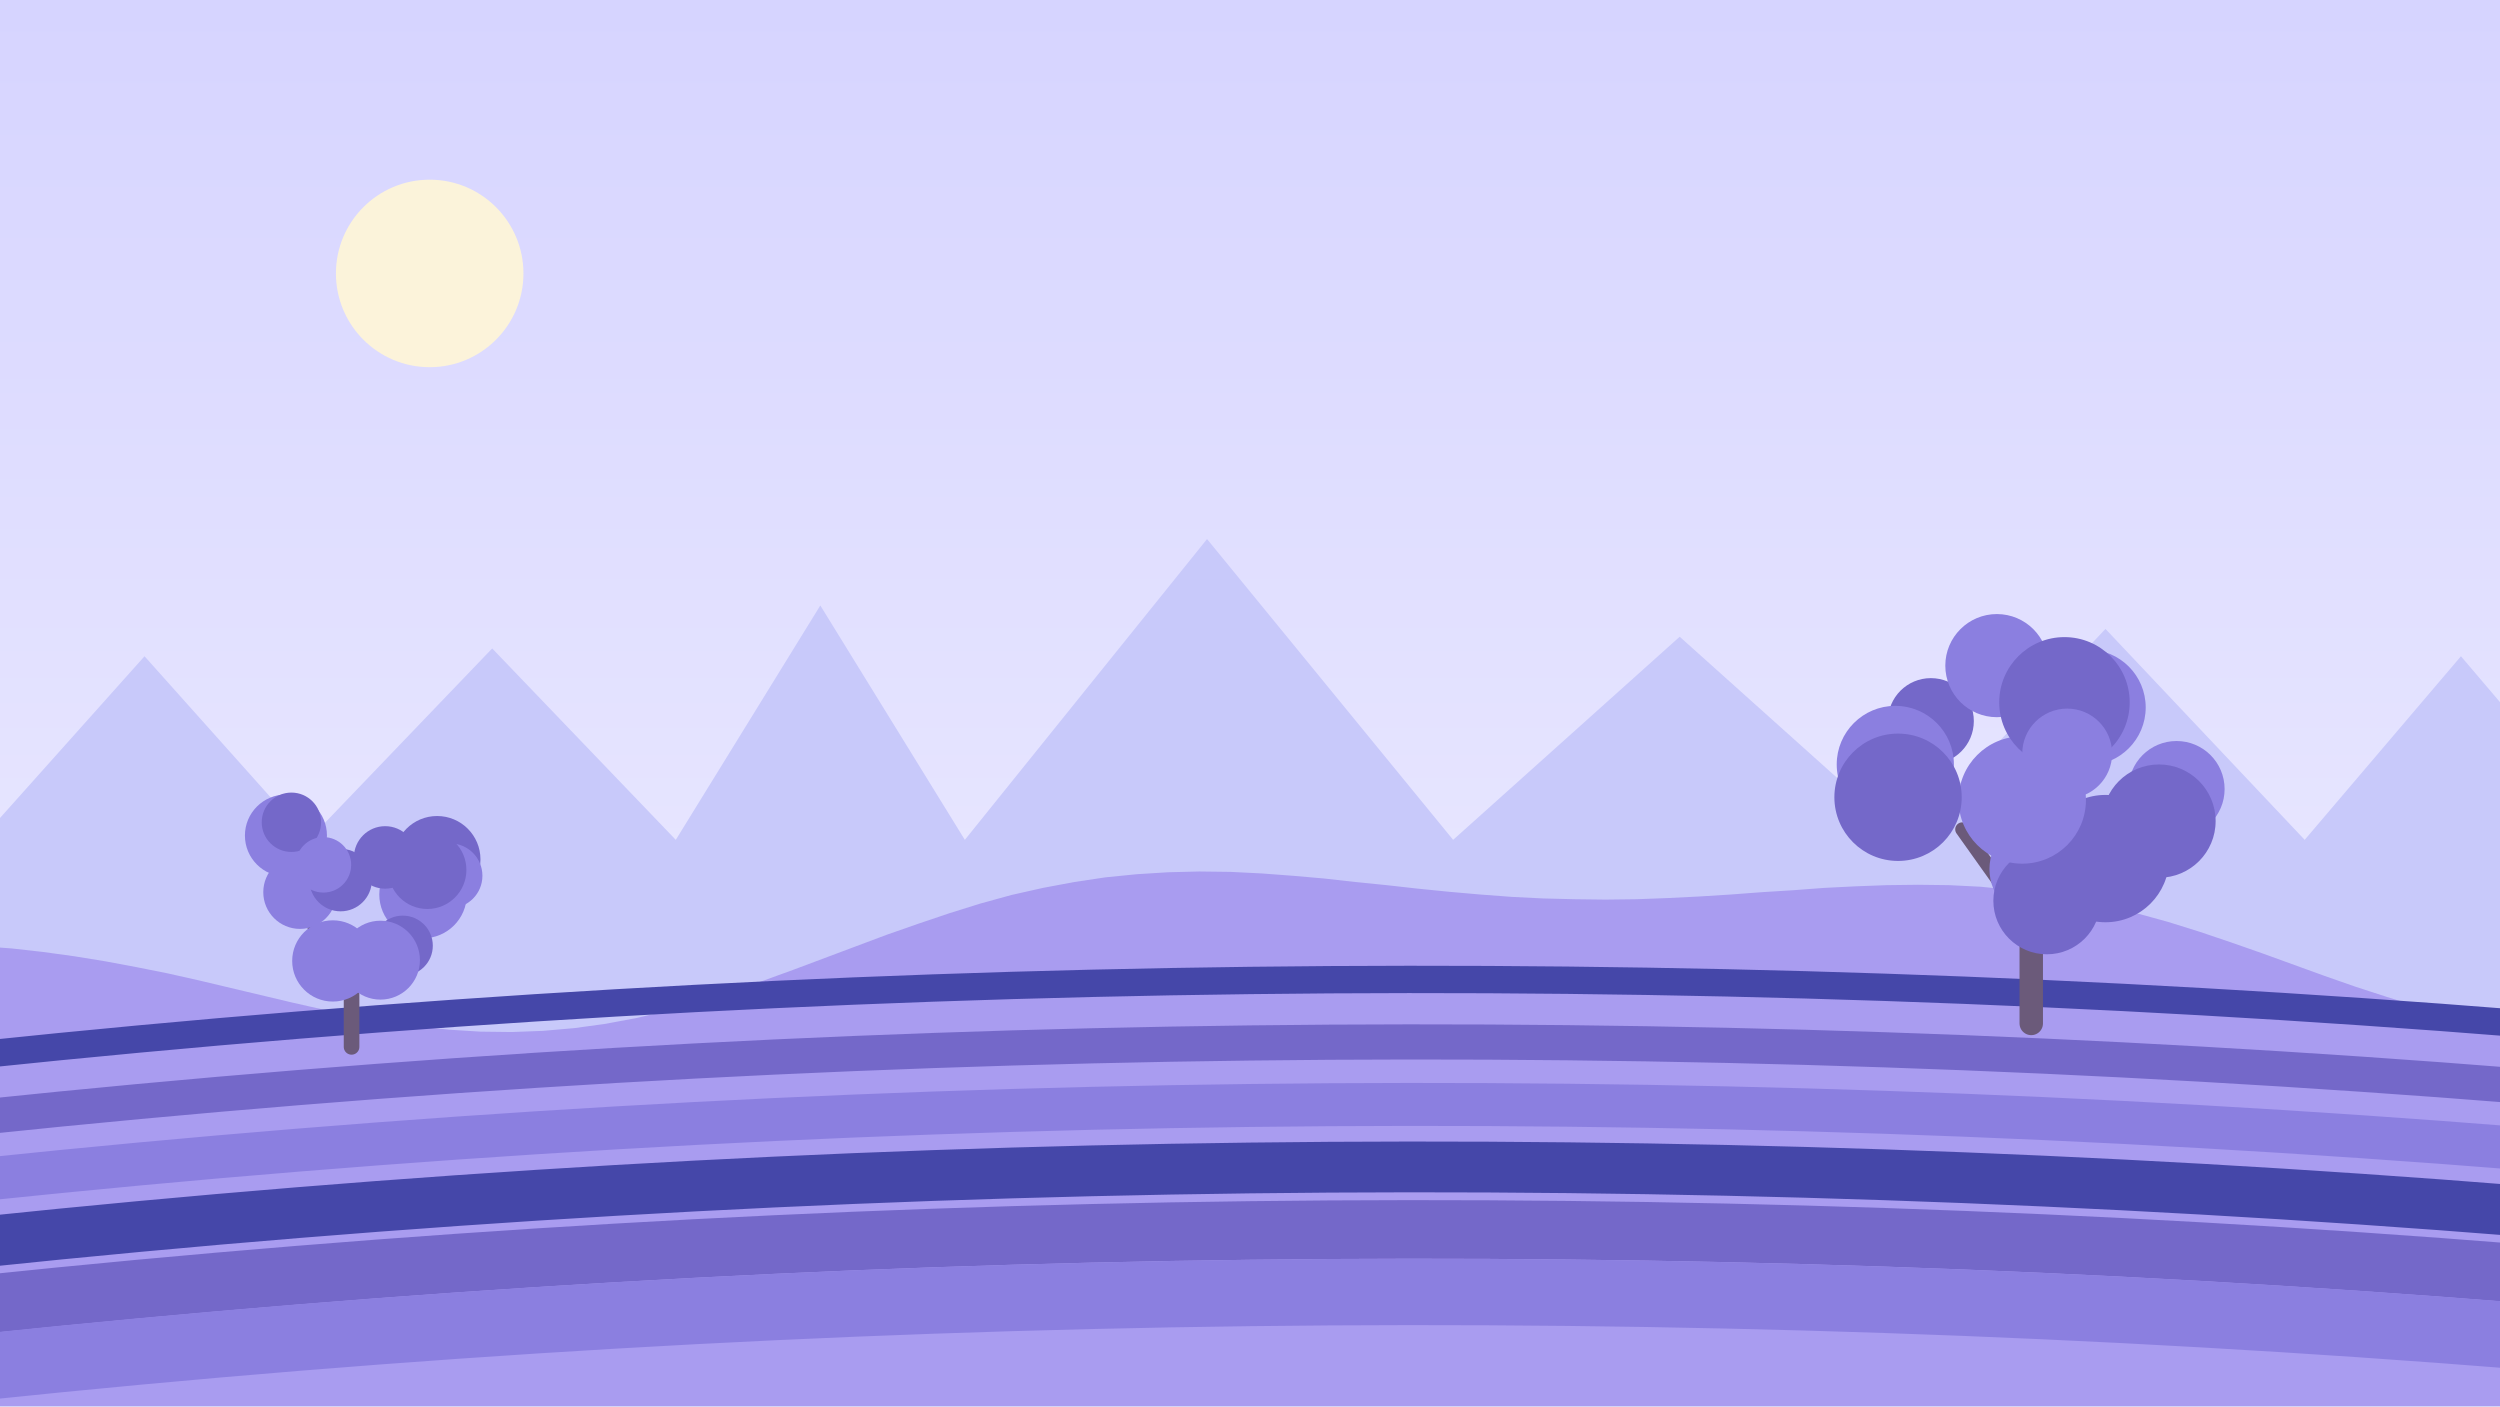
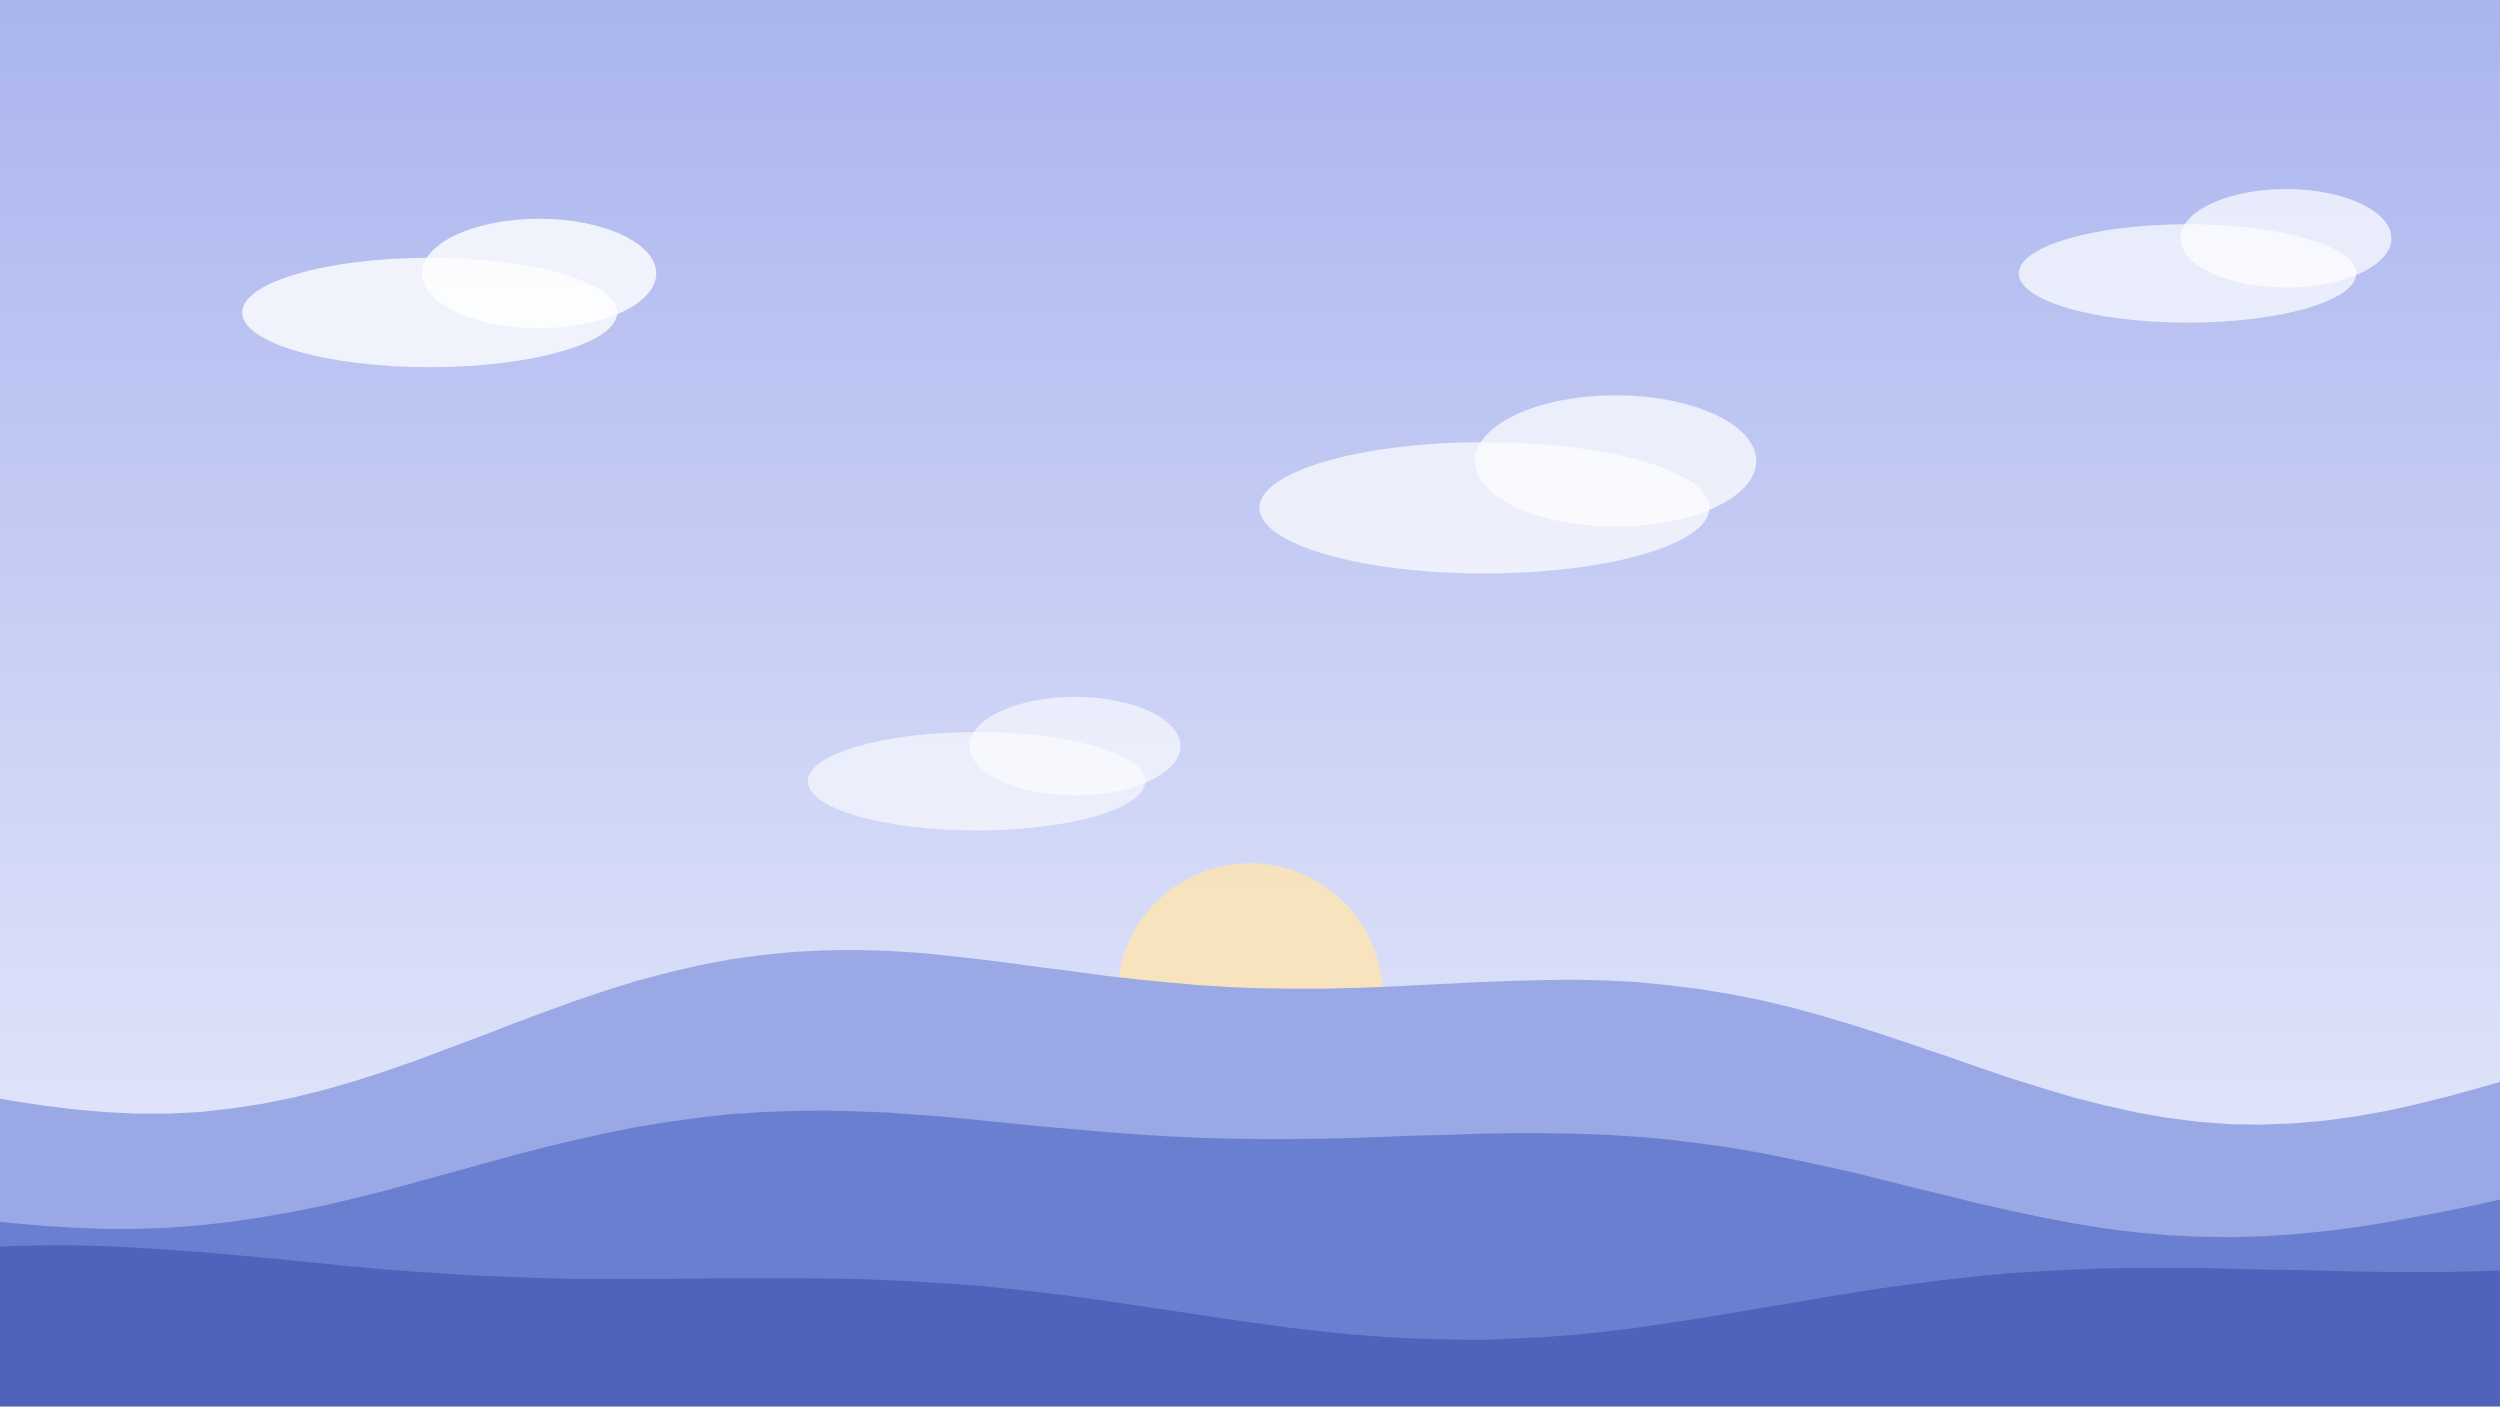
<svg xmlns="http://www.w3.org/2000/svg" viewBox="0 0 640 360" preserveAspectRatio="xMidYMax slice">
  <defs>
-     <linearGradient id="w103" x1="0" y1="0" x2="0" y2="1">
-       <stop offset="0" stop-color="#d6d4ff" />
-       <stop offset="1" stop-color="#f1f0ff" />
+     <linearGradient id="w108" x1="0" y1="0" x2="0" y2="1">
+       <stop offset="0" stop-color="#aab5ee" />
+       <stop offset="1" stop-color="#eceffc" />
    </linearGradient>
  </defs>
-   <rect width="640" height="360" fill="url(#w103)" />
-   <circle cx="110" cy="70" r="24" fill="#fff6d6" opacity="0.9" />
-   <path d="M-5 360 L-5 215 L37 168 L79 215 L126 166 L173 215 L210 155 L247 215 L309 138 L372 215 L430 163 L488 215 L539 161 L590 215 L630 168 L670 215 L700 360Z" fill="#c8c9fa" />
-   <path d="M-5 360 L-5 240 L-5 242.2 L3 242.8 L11 243.7 L19 244.8 L27 246.1 L35 247.6 L43 249.2 L51 251.0 L59 252.9 L67 254.8 L75 256.7 L83 258.5 L91 260.2 L99 261.6 L107 262.8 L115 263.6 L123 264.1 L131 264.2 L139 263.9 L147 263.2 L155 262.1 L163 260.6 L171 258.7 L179 256.4 L187 253.9 L195 251.2 L203 248.3 L211 245.3 L219 242.3 L227 239.3 L235 236.5 L243 233.8 L251 231.3 L259 229.1 L267 227.3 L275 225.8 L283 224.6 L291 223.8 L299 223.3 L307 223.1 L315 223.2 L323 223.6 L331 224.2 L339 224.9 L347 225.8 L355 226.6 L363 227.5 L371 228.3 L379 229.0 L387 229.6 L395 230.0 L403 230.2 L411 230.3 L419 230.2 L427 229.9 L435 229.5 L443 229.0 L451 228.4 L459 227.9 L467 227.3 L475 226.9 L483 226.6 L491 226.5 L499 226.6 L507 227.0 L515 227.8 L523 228.8 L531 230.1 L539 231.8 L547 233.8 L555 236.0 L563 238.5 L571 241.2 L579 244.0 L587 246.9 L595 249.8 L603 252.6 L611 255.2 L619 257.7 L627 259.9 L635 261.8 L643 263.3 L645 360Z" fill="#a99cf0" opacity="1" />
-   <path d="M-5 270 Q320 236 645 262" stroke="#4547a9" stroke-width="7" fill="none" stroke-linecap="round" />
-   <path d="M-5 286 Q320 252 645 278" stroke="#7468c9" stroke-width="9" fill="none" stroke-linecap="round" />
-   <path d="M-5 302 Q320 268 645 294" stroke="#8b7fe0" stroke-width="11" fill="none" stroke-linecap="round" />
-   <path d="M-5 318 Q320 284 645 310" stroke="#4547a9" stroke-width="13" fill="none" stroke-linecap="round" />
-   <path d="M-5 334 Q320 300 645 326" stroke="#7468c9" stroke-width="15" fill="none" stroke-linecap="round" />
-   <path d="M-5 350 Q320 316 645 342" stroke="#8b7fe0" stroke-width="17" fill="none" stroke-linecap="round" />
-   <path d="M520 262 L520 231.64" stroke="#6b5a7a" stroke-width="6.0" stroke-linecap="round" />
-   <path d="M520 237.16 L502.336 212.32" transform="translate(0,0)" stroke="#6b5a7a" stroke-width="3.6" stroke-linecap="round" fill="none" />
-   <path d="M520 237.16 L537.664 213.424" stroke="#6b5a7a" stroke-width="3.6" stroke-linecap="round" />
-   <circle cx="522.3" cy="222.5" r="13.0" fill="#8b7fe0" />
-   <circle cx="494.3" cy="184.6" r="11.0" fill="#7468c9" />
-   <circle cx="557.2" cy="202.0" r="12.3" fill="#8b7fe0" />
-   <circle cx="524.0" cy="230.6" r="13.7" fill="#7468c9" />
-   <circle cx="534.5" cy="181.1" r="14.8" fill="#8b7fe0" />
-   <circle cx="539.0" cy="219.8" r="16.3" fill="#7468c9" />
-   <circle cx="485.2" cy="195.7" r="15.0" fill="#8b7fe0" />
-   <circle cx="552.7" cy="210.2" r="14.5" fill="#7468c9" />
-   <circle cx="517.7" cy="204.8" r="16.3" fill="#8b7fe0" />
-   <circle cx="485.9" cy="204.1" r="16.3" fill="#7468c9" />
-   <circle cx="511.2" cy="170.4" r="13.2" fill="#8b7fe0" />
-   <circle cx="528.5" cy="179.8" r="16.7" fill="#7468c9" />
-   <circle cx="529.2" cy="192.9" r="11.5" fill="#8b7fe0" />
-   <path d="M90 268 L90 247.76" stroke="#6b5a7a" stroke-width="4.0" stroke-linecap="round" />
-   <path d="M90 251.44 L78.224 234.88" transform="translate(0,0)" stroke="#6b5a7a" stroke-width="2.4" stroke-linecap="round" fill="none" />
-   <path d="M90 251.44 L101.776 235.616" stroke="#6b5a7a" stroke-width="2.4" stroke-linecap="round" />
-   <circle cx="73.2" cy="213.9" r="10.5" fill="#8b7fe0" />
-   <circle cx="111.9" cy="220.0" r="11.1" fill="#7468c9" />
-   <circle cx="108.3" cy="229.0" r="11.2" fill="#8b7fe0" />
-   <circle cx="74.6" cy="210.5" r="7.6" fill="#7468c9" />
-   <circle cx="76.8" cy="228.4" r="9.4" fill="#8b7fe0" />
-   <circle cx="87.2" cy="225.3" r="8.0" fill="#7468c9" />
-   <circle cx="85.2" cy="246.0" r="10.4" fill="#8b7fe0" />
-   <circle cx="103.1" cy="242.1" r="7.7" fill="#7468c9" />
-   <circle cx="82.8" cy="221.4" r="7.1" fill="#8b7fe0" />
-   <circle cx="98.6" cy="219.5" r="8.0" fill="#7468c9" />
-   <circle cx="115.2" cy="224.2" r="8.3" fill="#8b7fe0" />
-   <circle cx="109.4" cy="222.7" r="10.0" fill="#7468c9" />
-   <circle cx="97.4" cy="245.8" r="10.1" fill="#8b7fe0" />
+   <rect width="640" height="360" fill="url(#w108)" />
+   <ellipse cx="110" cy="80" rx="48.0" ry="14.0" fill="#fff" opacity="0.8" />
+   <ellipse cx="138.0" cy="70.0" rx="30.0" ry="14.0" fill="#fff" opacity="0.8" />
+   <ellipse cx="380" cy="130" rx="57.6" ry="16.8" fill="#fff" opacity="0.7" />
+   <ellipse cx="413.6" cy="118.0" rx="36.0" ry="16.8" fill="#fff" opacity="0.7" />
+   <ellipse cx="560" cy="70" rx="43.2" ry="12.6" fill="#fff" opacity="0.7" />
+   <ellipse cx="585.2" cy="61.0" rx="27.0" ry="12.6" fill="#fff" opacity="0.7" />
+   <ellipse cx="250" cy="200" rx="43.2" ry="12.6" fill="#fff" opacity="0.6" />
+   <ellipse cx="275.2" cy="191.0" rx="27.0" ry="12.6" fill="#fff" opacity="0.6" />
+   <circle cx="320" cy="255" r="34" fill="#ffe6b0" opacity="0.8" />
+   <path d="M-5 360 L-5 262 L-5 280.3 L3 281.8 L11 283.0 L19 284.0 L27 284.7 L35 285.1 L43 285.1 L51 284.7 L59 283.8 L67 282.6 L75 281.0 L83 279.0 L91 276.7 L99 274.1 L107 271.3 L115 268.3 L123 265.3 L131 262.2 L139 259.2 L147 256.3 L155 253.6 L163 251.1 L171 249.0 L179 247.1 L187 245.6 L195 244.5 L203 243.7 L211 243.3 L219 243.2 L227 243.4 L235 243.9 L243 244.7 L251 245.6 L259 246.6 L267 247.7 L275 248.7 L283 249.8 L291 250.7 L299 251.5 L307 252.2 L315 252.7 L323 253.0 L331 253.1 L339 253.1 L347 252.9 L355 252.6 L363 252.2 L371 251.8 L379 251.4 L387 251.1 L395 250.9 L403 250.8 L411 251.0 L419 251.4 L427 252.2 L435 253.2 L443 254.5 L451 256.1 L459 258.0 L467 260.2 L475 262.6 L483 265.2 L491 267.9 L499 270.6 L507 273.4 L515 276.1 L523 278.6 L531 281.0 L539 283.0 L547 284.8 L555 286.2 L563 287.2 L571 287.8 L579 287.9 L587 287.6 L595 286.9 L603 285.8 L611 284.4 L619 282.6 L627 280.6 L635 278.4 L643 276.1 L645 360Z" fill="#9aa8e6" opacity="1" />
+   <path d="M-5 360 L-5 298 L-5 312.2 L3 313.1 L11 313.8 L19 314.3 L27 314.6 L35 314.6 L43 314.3 L51 313.7 L59 312.8 L67 311.6 L75 310.2 L83 308.6 L91 306.7 L99 304.7 L107 302.5 L115 300.3 L123 298.1 L131 295.9 L139 293.8 L147 291.9 L155 290.1 L163 288.5 L171 287.2 L179 286.1 L187 285.2 L195 284.7 L203 284.4 L211 284.3 L219 284.5 L227 284.8 L235 285.4 L243 286.0 L251 286.8 L259 287.6 L267 288.4 L275 289.1 L283 289.8 L291 290.4 L299 290.9 L307 291.3 L315 291.5 L323 291.6 L331 291.6 L339 291.5 L347 291.3 L355 291.0 L363 290.7 L371 290.5 L379 290.2 L387 290.1 L395 290.1 L403 290.2 L411 290.5 L419 291.0 L427 291.7 L435 292.7 L443 293.8 L451 295.2 L459 296.8 L467 298.5 L475 300.3 L483 302.3 L491 304.3 L499 306.2 L507 308.2 L515 310.0 L523 311.7 L531 313.2 L539 314.5 L547 315.5 L555 316.2 L563 316.6 L571 316.7 L579 316.5 L587 316.0 L595 315.2 L603 314.2 L611 312.9 L619 311.4 L627 309.9 L635 308.2 L643 306.4 L645 360Z" fill="#6b7fd0" opacity="1" />
+   <path d="M-5 360 L-5 330 L-5 319.4 L3 319.0 L11 318.8 L19 318.8 L27 319.0 L35 319.4 L43 319.9 L51 320.5 L59 321.2 L67 321.9 L75 322.7 L83 323.5 L91 324.3 L99 325.0 L107 325.6 L115 326.1 L123 326.6 L131 326.9 L139 327.2 L147 327.4 L155 327.4 L163 327.4 L171 327.4 L179 327.3 L187 327.2 L195 327.2 L203 327.2 L211 327.3 L219 327.4 L227 327.7 L235 328.1 L243 328.6 L251 329.2 L259 330.0 L267 330.9 L275 331.9 L283 333.0 L291 334.2 L299 335.4 L307 336.6 L315 337.8 L323 338.9 L331 340.0 L339 340.9 L347 341.7 L355 342.3 L363 342.7 L371 342.9 L379 343.0 L387 342.7 L395 342.3 L403 341.7 L411 340.9 L419 339.9 L427 338.7 L435 337.5 L443 336.2 L451 334.8 L459 333.5 L467 332.1 L475 330.8 L483 329.6 L491 328.5 L499 327.5 L507 326.6 L515 325.9 L523 325.4 L531 325.0 L539 324.7 L547 324.6 L555 324.6 L563 324.6 L571 324.8 L579 325.0 L587 325.1 L595 325.3 L603 325.5 L611 325.6 L619 325.6 L627 325.6 L635 325.4 L643 325.2 L645 360Z" fill="#4f63bb" opacity="1" />
</svg>
